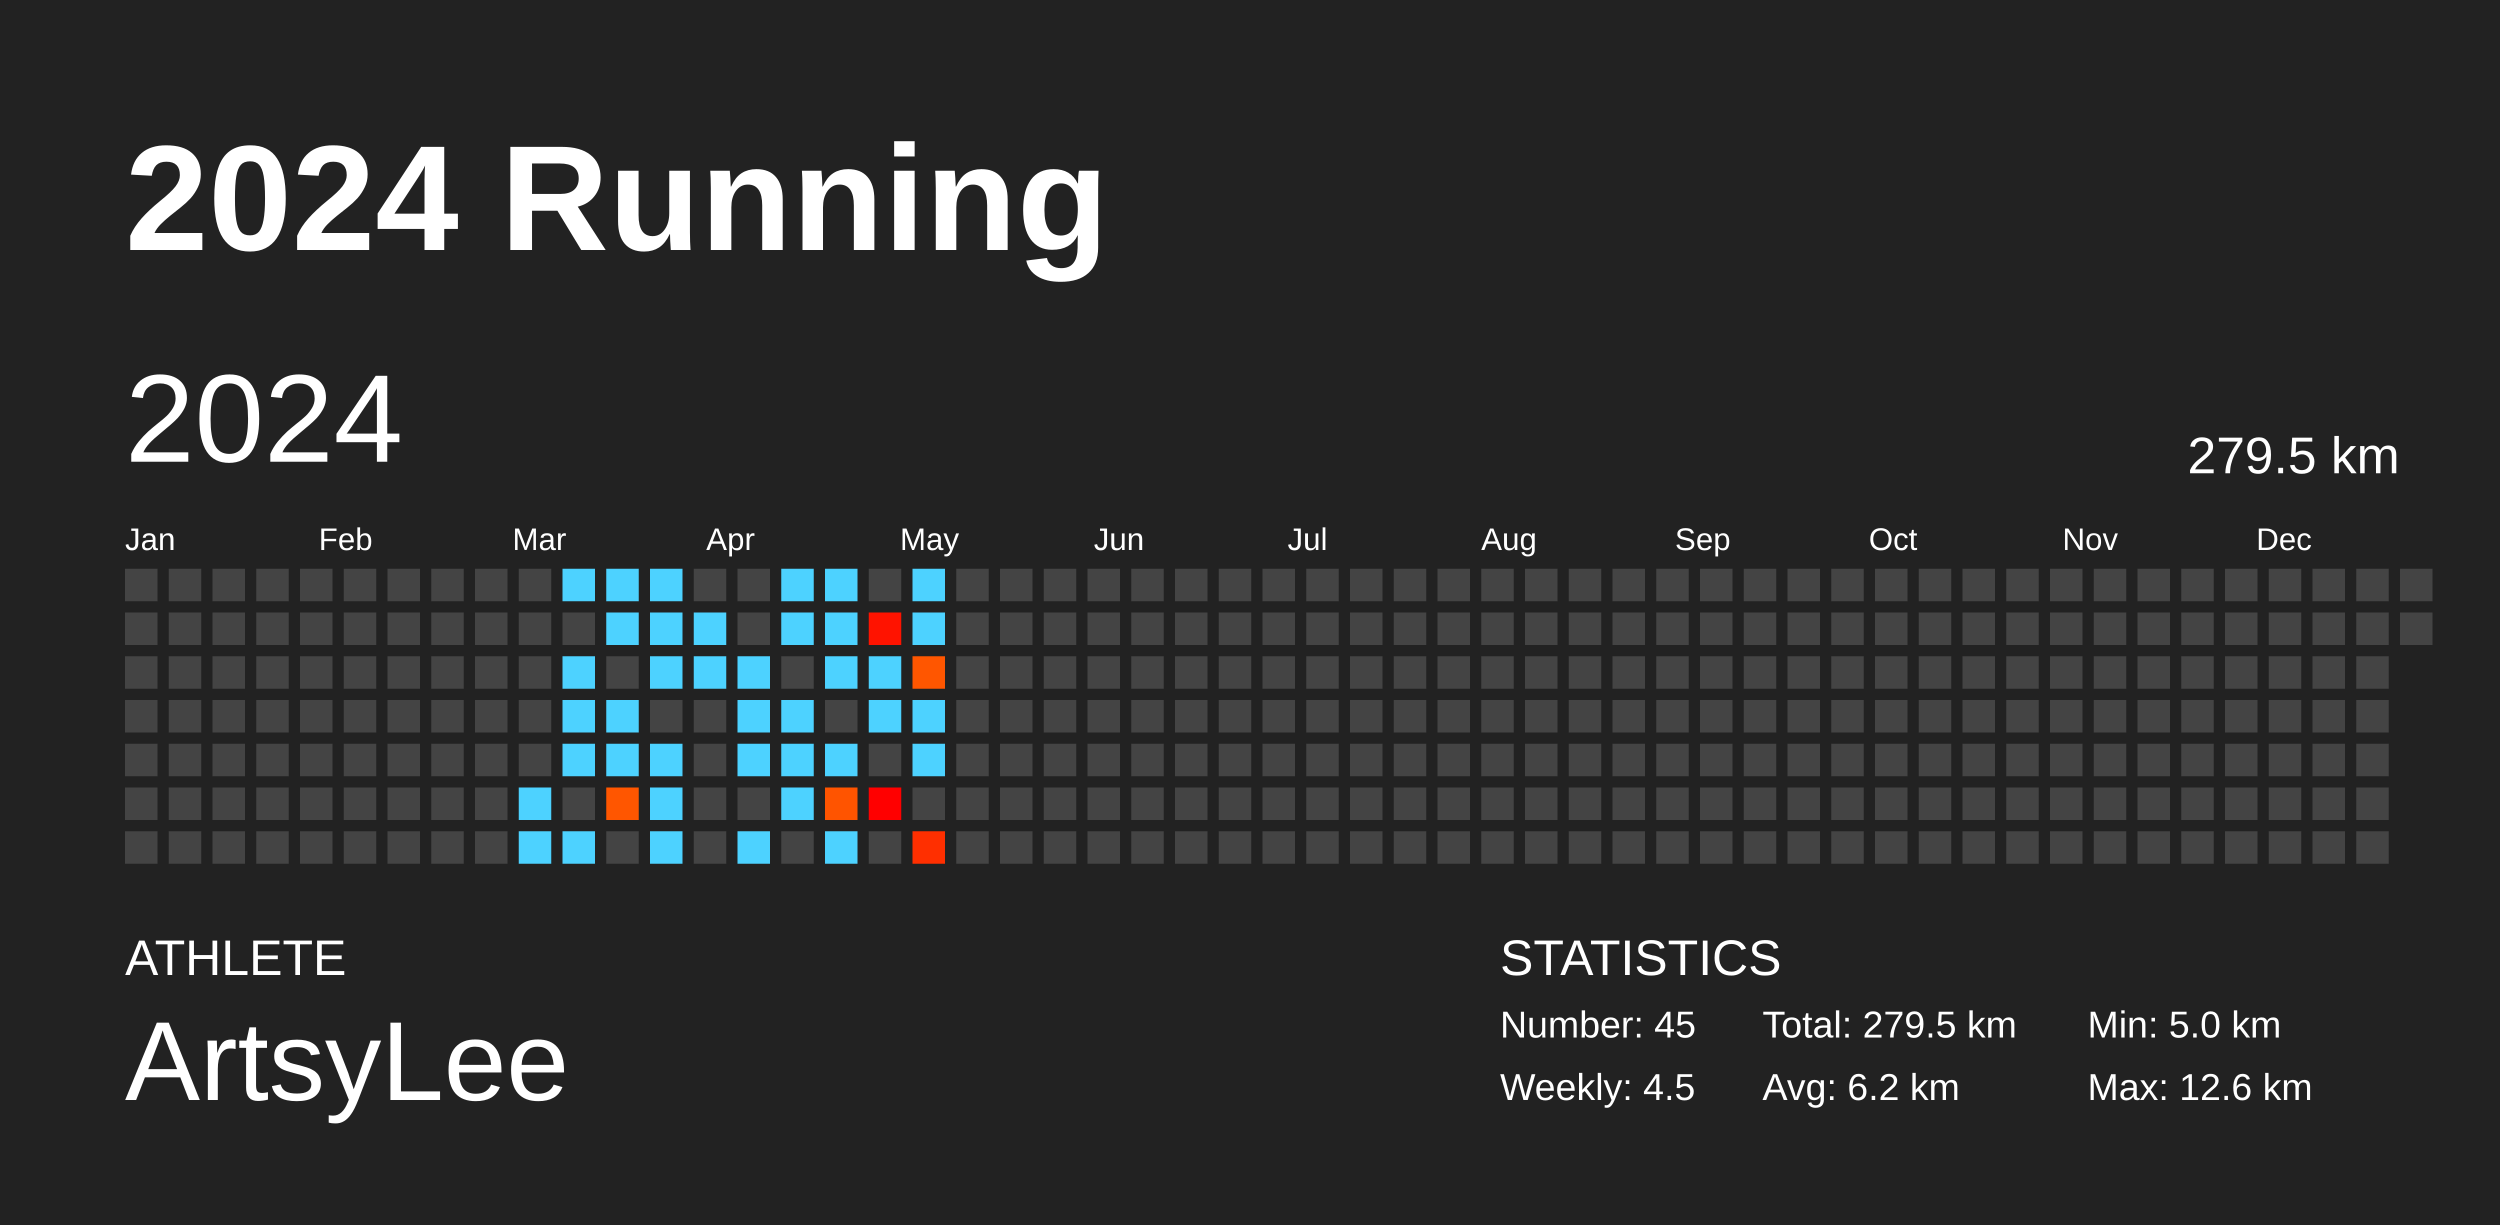
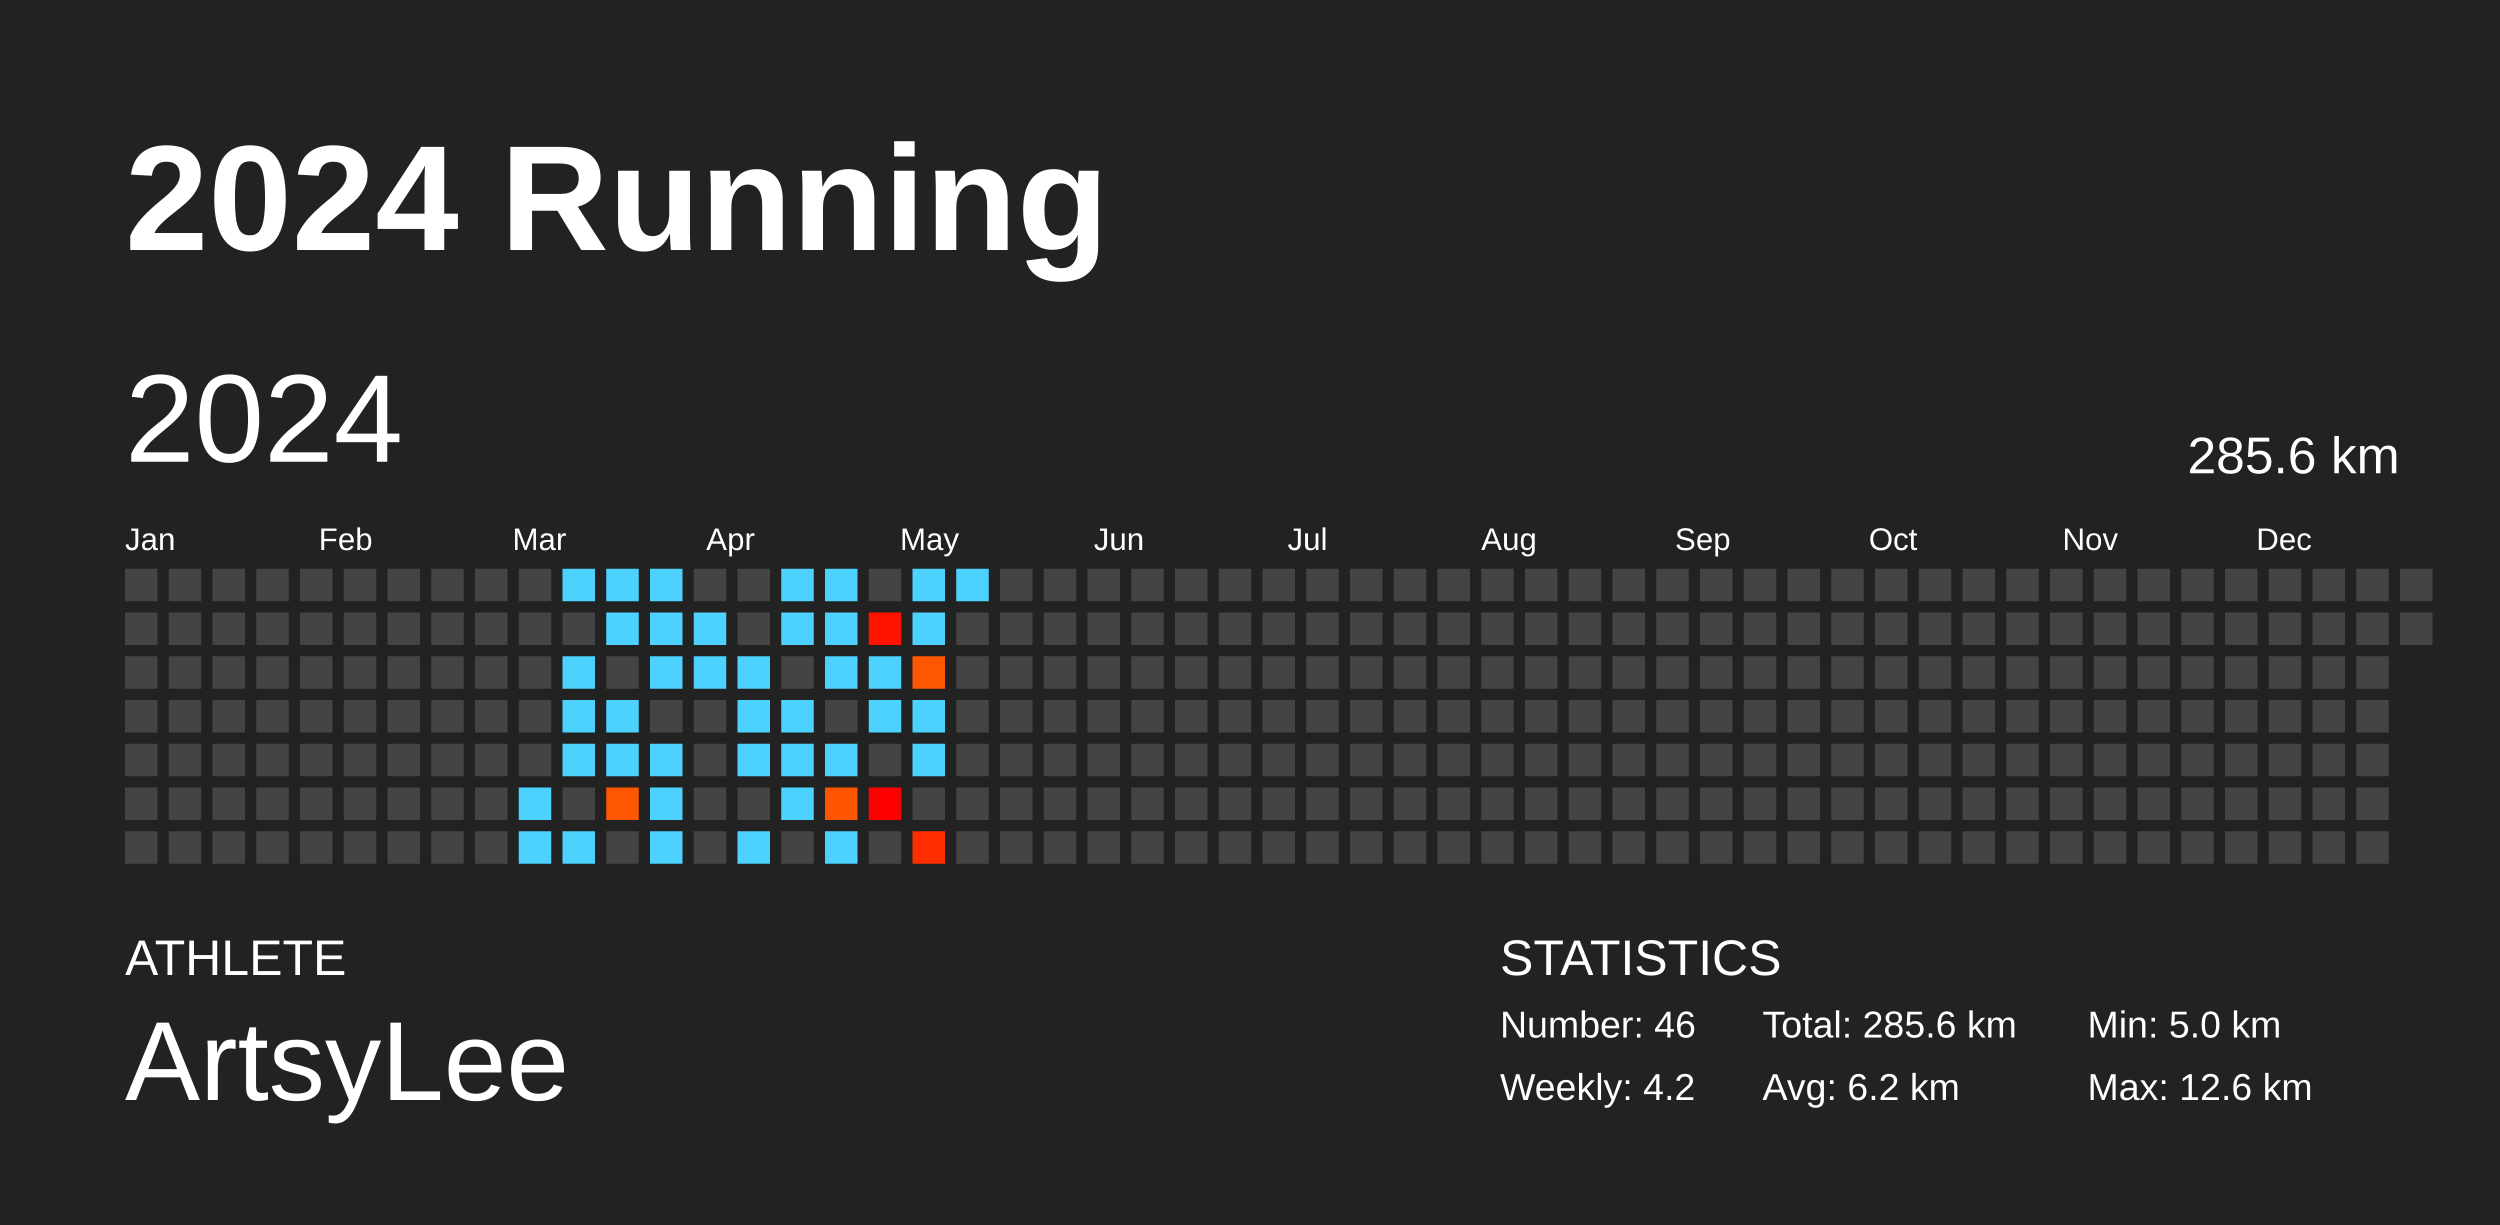
<svg xmlns="http://www.w3.org/2000/svg" baseProfile="full" height="98mm" version="1.1" viewBox="0,0,200,98" width="200mm">
  <defs />
  <rect fill="#222222" height="98" width="200" x="0" y="0" />
  <text fill="#FFFFFF" style="font-size:12px; font-family:Arial; font-weight:bold;" x="10" y="20">2024 Running</text>
  <text fill="#FFFFFF" style="font-size:4px; font-family:Arial" x="10" y="78">ATHLETE</text>
  <text fill="#FFFFFF" style="font-size:9px; font-family:Arial" x="10" y="88">ArtsyLee</text>
  <text fill="#FFFFFF" style="font-size:4px; font-family:Arial" x="120" y="78">STATISTICS</text>
-   <text fill="#FFFFFF" style="font-size:3px; font-family:Arial" x="120" y="83">Number: 45</text>
-   <text fill="#FFFFFF" style="font-size:3px; font-family:Arial" x="120" y="88">Weekly: 4.5</text>
-   <text fill="#FFFFFF" style="font-size:3px; font-family:Arial" x="141" y="83">Total: 279.5 km</text>
+   <text fill="#FFFFFF" style="font-size:3px; font-family:Arial" x="120" y="83">Number: 46</text>
+   <text fill="#FFFFFF" style="font-size:3px; font-family:Arial" x="120" y="88">Weekly: 4.2</text>
+   <text fill="#FFFFFF" style="font-size:3px; font-family:Arial" x="141" y="83">Total: 285.6 km</text>
  <text fill="#FFFFFF" style="font-size:3px; font-family:Arial" x="141" y="88">Avg: 6.2 km</text>
  <text fill="#FFFFFF" style="font-size:3px; font-family:Arial" x="167" y="83">Min: 5.0 km</text>
  <text fill="#FFFFFF" style="font-size:3px; font-family:Arial" x="167" y="88">Max: 12.6 km</text>
  <text dominant-baseline="hanging" fill="#FFFFFF" style="font-size:10.0px; font-family:Arial;" x="10" y="30">2024</text>
-   <text dominant-baseline="hanging" fill="#FFFFFF" style="font-size:4.125px; font-family:Arial;" x="175" y="35">279.5 km</text>
+   <text dominant-baseline="hanging" fill="#FFFFFF" style="font-size:4.125px; font-family:Arial;" x="175" y="35">285.6 km</text>
  <text fill="#FFFFFF" style="font-size:2.5px; font-family:Arial" x="10.0" y="44">Jan</text>
  <text fill="#FFFFFF" style="font-size:2.5px; font-family:Arial" x="25.5" y="44">Feb</text>
  <text fill="#FFFFFF" style="font-size:2.5px; font-family:Arial" x="41.0" y="44">Mar</text>
  <text fill="#FFFFFF" style="font-size:2.5px; font-family:Arial" x="56.5" y="44">Apr</text>
  <text fill="#FFFFFF" style="font-size:2.5px; font-family:Arial" x="72.0" y="44">May</text>
  <text fill="#FFFFFF" style="font-size:2.5px; font-family:Arial" x="87.5" y="44">Jun</text>
  <text fill="#FFFFFF" style="font-size:2.5px; font-family:Arial" x="103.0" y="44">Jul</text>
  <text fill="#FFFFFF" style="font-size:2.5px; font-family:Arial" x="118.5" y="44">Aug</text>
  <text fill="#FFFFFF" style="font-size:2.5px; font-family:Arial" x="134.0" y="44">Sep</text>
  <text fill="#FFFFFF" style="font-size:2.5px; font-family:Arial" x="149.5" y="44">Oct</text>
  <text fill="#FFFFFF" style="font-size:2.5px; font-family:Arial" x="165.0" y="44">Nov</text>
  <text fill="#FFFFFF" style="font-size:2.5px; font-family:Arial" x="180.5" y="44">Dec</text>
  <rect fill="#444444" height="2.6" width="2.6" x="10.0" y="45.5" />
  <rect fill="#444444" height="2.6" width="2.6" x="10.0" y="49.0" />
  <rect fill="#444444" height="2.6" width="2.6" x="10.0" y="52.5" />
  <rect fill="#444444" height="2.6" width="2.6" x="10.0" y="56.0" />
  <rect fill="#444444" height="2.6" width="2.6" x="10.0" y="59.5" />
  <rect fill="#444444" height="2.6" width="2.6" x="10.0" y="63.0" />
  <rect fill="#444444" height="2.6" width="2.6" x="10.0" y="66.5" />
  <rect fill="#444444" height="2.6" width="2.6" x="13.5" y="45.5" />
  <rect fill="#444444" height="2.6" width="2.6" x="13.5" y="49.0" />
  <rect fill="#444444" height="2.6" width="2.6" x="13.5" y="52.5" />
  <rect fill="#444444" height="2.6" width="2.6" x="13.5" y="56.0" />
  <rect fill="#444444" height="2.6" width="2.6" x="13.5" y="59.5" />
  <rect fill="#444444" height="2.6" width="2.6" x="13.5" y="63.0" />
  <rect fill="#444444" height="2.6" width="2.6" x="13.5" y="66.5" />
  <rect fill="#444444" height="2.6" width="2.6" x="17.0" y="45.5" />
  <rect fill="#444444" height="2.6" width="2.6" x="17.0" y="49.0" />
  <rect fill="#444444" height="2.6" width="2.6" x="17.0" y="52.5" />
  <rect fill="#444444" height="2.6" width="2.6" x="17.0" y="56.0" />
  <rect fill="#444444" height="2.6" width="2.6" x="17.0" y="59.5" />
  <rect fill="#444444" height="2.6" width="2.6" x="17.0" y="63.0" />
  <rect fill="#444444" height="2.6" width="2.6" x="17.0" y="66.5" />
  <rect fill="#444444" height="2.6" width="2.6" x="20.5" y="45.5" />
  <rect fill="#444444" height="2.6" width="2.6" x="20.5" y="49.0" />
  <rect fill="#444444" height="2.6" width="2.6" x="20.5" y="52.5" />
  <rect fill="#444444" height="2.6" width="2.6" x="20.5" y="56.0" />
  <rect fill="#444444" height="2.6" width="2.6" x="20.5" y="59.5" />
  <rect fill="#444444" height="2.6" width="2.6" x="20.5" y="63.0" />
  <rect fill="#444444" height="2.6" width="2.6" x="20.5" y="66.5" />
  <rect fill="#444444" height="2.6" width="2.6" x="24.0" y="45.5" />
  <rect fill="#444444" height="2.6" width="2.6" x="24.0" y="49.0" />
  <rect fill="#444444" height="2.6" width="2.6" x="24.0" y="52.5" />
  <rect fill="#444444" height="2.6" width="2.6" x="24.0" y="56.0" />
  <rect fill="#444444" height="2.6" width="2.6" x="24.0" y="59.5" />
  <rect fill="#444444" height="2.6" width="2.6" x="24.0" y="63.0" />
  <rect fill="#444444" height="2.6" width="2.6" x="24.0" y="66.5" />
  <rect fill="#444444" height="2.6" width="2.6" x="27.5" y="45.5" />
  <rect fill="#444444" height="2.6" width="2.6" x="27.5" y="49.0" />
  <rect fill="#444444" height="2.6" width="2.6" x="27.5" y="52.5" />
  <rect fill="#444444" height="2.6" width="2.6" x="27.5" y="56.0" />
  <rect fill="#444444" height="2.6" width="2.6" x="27.5" y="59.5" />
  <rect fill="#444444" height="2.6" width="2.6" x="27.5" y="63.0" />
  <rect fill="#444444" height="2.6" width="2.6" x="27.5" y="66.5" />
  <rect fill="#444444" height="2.6" width="2.6" x="31.0" y="45.5" />
  <rect fill="#444444" height="2.6" width="2.6" x="31.0" y="49.0" />
  <rect fill="#444444" height="2.6" width="2.6" x="31.0" y="52.5" />
  <rect fill="#444444" height="2.6" width="2.6" x="31.0" y="56.0" />
  <rect fill="#444444" height="2.6" width="2.6" x="31.0" y="59.5" />
  <rect fill="#444444" height="2.6" width="2.6" x="31.0" y="63.0" />
  <rect fill="#444444" height="2.6" width="2.6" x="31.0" y="66.5" />
  <rect fill="#444444" height="2.6" width="2.6" x="34.5" y="45.5" />
  <rect fill="#444444" height="2.6" width="2.6" x="34.5" y="49.0" />
  <rect fill="#444444" height="2.6" width="2.6" x="34.5" y="52.5" />
  <rect fill="#444444" height="2.6" width="2.6" x="34.5" y="56.0" />
  <rect fill="#444444" height="2.6" width="2.6" x="34.5" y="59.5" />
  <rect fill="#444444" height="2.6" width="2.6" x="34.5" y="63.0" />
  <rect fill="#444444" height="2.6" width="2.6" x="34.5" y="66.5" />
  <rect fill="#444444" height="2.6" width="2.6" x="38.0" y="45.5" />
  <rect fill="#444444" height="2.6" width="2.6" x="38.0" y="49.0" />
  <rect fill="#444444" height="2.6" width="2.6" x="38.0" y="52.5" />
  <rect fill="#444444" height="2.6" width="2.6" x="38.0" y="56.0" />
  <rect fill="#444444" height="2.6" width="2.6" x="38.0" y="59.5" />
  <rect fill="#444444" height="2.6" width="2.6" x="38.0" y="63.0" />
  <rect fill="#444444" height="2.6" width="2.6" x="38.0" y="66.5" />
  <rect fill="#444444" height="2.6" width="2.6" x="41.5" y="45.5" />
  <rect fill="#444444" height="2.6" width="2.6" x="41.5" y="49.0" />
  <rect fill="#444444" height="2.6" width="2.6" x="41.5" y="52.5" />
  <rect fill="#444444" height="2.6" width="2.6" x="41.5" y="56.0" />
  <rect fill="#444444" height="2.6" width="2.6" x="41.5" y="59.5" />
  <rect fill="#4dd2ff" height="2.6" width="2.6" x="41.5" y="63.0" />
  <rect fill="#4dd2ff" height="2.6" width="2.6" x="41.5" y="66.5" />
  <rect fill="#4dd2ff" height="2.6" width="2.6" x="45.0" y="45.5" />
  <rect fill="#444444" height="2.6" width="2.6" x="45.0" y="49.0" />
  <rect fill="#4dd2ff" height="2.6" width="2.6" x="45.0" y="52.5" />
  <rect fill="#4dd2ff" height="2.6" width="2.6" x="45.0" y="56.0" />
  <rect fill="#4dd2ff" height="2.6" width="2.6" x="45.0" y="59.5" />
  <rect fill="#444444" height="2.6" width="2.6" x="45.0" y="63.0" />
  <rect fill="#4dd2ff" height="2.6" width="2.6" x="45.0" y="66.5" />
  <rect fill="#4dd2ff" height="2.6" width="2.6" x="48.5" y="45.5" />
  <rect fill="#4dd2ff" height="2.6" width="2.6" x="48.5" y="49.0" />
  <rect fill="#444444" height="2.6" width="2.6" x="48.5" y="52.5" />
  <rect fill="#4dd2ff" height="2.6" width="2.6" x="48.5" y="56.0" />
  <rect fill="#4dd2ff" height="2.6" width="2.6" x="48.5" y="59.5" />
  <rect fill="#ff5600" height="2.6" width="2.6" x="48.5" y="63.0" />
  <rect fill="#444444" height="2.6" width="2.6" x="48.5" y="66.5" />
  <rect fill="#4dd2ff" height="2.6" width="2.6" x="52.0" y="45.5" />
  <rect fill="#4dd2ff" height="2.6" width="2.6" x="52.0" y="49.0" />
  <rect fill="#4dd2ff" height="2.6" width="2.6" x="52.0" y="52.5" />
  <rect fill="#444444" height="2.6" width="2.6" x="52.0" y="56.0" />
  <rect fill="#4dd2ff" height="2.6" width="2.6" x="52.0" y="59.5" />
  <rect fill="#4dd2ff" height="2.6" width="2.6" x="52.0" y="63.0" />
  <rect fill="#4dd2ff" height="2.6" width="2.6" x="52.0" y="66.5" />
  <rect fill="#444444" height="2.6" width="2.6" x="55.5" y="45.5" />
  <rect fill="#4dd2ff" height="2.6" width="2.6" x="55.5" y="49.0" />
  <rect fill="#4dd2ff" height="2.6" width="2.6" x="55.5" y="52.5" />
  <rect fill="#444444" height="2.6" width="2.6" x="55.5" y="56.0" />
  <rect fill="#444444" height="2.6" width="2.6" x="55.5" y="59.5" />
  <rect fill="#444444" height="2.6" width="2.6" x="55.5" y="63.0" />
  <rect fill="#444444" height="2.6" width="2.6" x="55.5" y="66.5" />
  <rect fill="#444444" height="2.6" width="2.6" x="59.0" y="45.5" />
  <rect fill="#444444" height="2.6" width="2.6" x="59.0" y="49.0" />
  <rect fill="#4dd2ff" height="2.6" width="2.6" x="59.0" y="52.5" />
  <rect fill="#4dd2ff" height="2.6" width="2.6" x="59.0" y="56.0" />
  <rect fill="#4dd2ff" height="2.6" width="2.6" x="59.0" y="59.5" />
  <rect fill="#444444" height="2.6" width="2.6" x="59.0" y="63.0" />
  <rect fill="#4dd2ff" height="2.6" width="2.6" x="59.0" y="66.5" />
  <rect fill="#4dd2ff" height="2.6" width="2.6" x="62.5" y="45.5" />
  <rect fill="#4dd2ff" height="2.6" width="2.6" x="62.5" y="49.0" />
  <rect fill="#444444" height="2.6" width="2.6" x="62.5" y="52.5" />
  <rect fill="#4dd2ff" height="2.6" width="2.6" x="62.5" y="56.0" />
  <rect fill="#4dd2ff" height="2.6" width="2.6" x="62.5" y="59.5" />
  <rect fill="#4dd2ff" height="2.6" width="2.6" x="62.5" y="63.0" />
  <rect fill="#444444" height="2.6" width="2.6" x="62.5" y="66.5" />
  <rect fill="#4dd2ff" height="2.6" width="2.6" x="66.0" y="45.5" />
  <rect fill="#4dd2ff" height="2.6" width="2.6" x="66.0" y="49.0" />
  <rect fill="#4dd2ff" height="2.6" width="2.6" x="66.0" y="52.5" />
  <rect fill="#444444" height="2.6" width="2.6" x="66.0" y="56.0" />
  <rect fill="#4dd2ff" height="2.6" width="2.6" x="66.0" y="59.5" />
  <rect fill="#ff5400" height="2.6" width="2.6" x="66.0" y="63.0" />
  <rect fill="#4dd2ff" height="2.6" width="2.6" x="66.0" y="66.5" />
  <rect fill="#444444" height="2.6" width="2.6" x="69.5" y="45.5" />
  <rect fill="#ff1300" height="2.6" width="2.6" x="69.5" y="49.0" />
  <rect fill="#4dd2ff" height="2.6" width="2.6" x="69.5" y="52.5" />
  <rect fill="#4dd2ff" height="2.6" width="2.6" x="69.5" y="56.0" />
  <rect fill="#444444" height="2.6" width="2.6" x="69.5" y="59.5" />
  <rect fill="#ff0000" height="2.6" width="2.6" x="69.5" y="63.0" />
  <rect fill="#444444" height="2.6" width="2.6" x="69.5" y="66.5" />
  <rect fill="#4dd2ff" height="2.6" width="2.6" x="73.0" y="45.5" />
  <rect fill="#4dd2ff" height="2.6" width="2.6" x="73.0" y="49.0" />
  <rect fill="#ff5600" height="2.6" width="2.6" x="73.0" y="52.5" />
  <rect fill="#4dd2ff" height="2.6" width="2.6" x="73.0" y="56.0" />
  <rect fill="#4dd2ff" height="2.6" width="2.6" x="73.0" y="59.5" />
  <rect fill="#444444" height="2.6" width="2.6" x="73.0" y="63.0" />
  <rect fill="#ff2f00" height="2.6" width="2.6" x="73.0" y="66.5" />
-   <rect fill="#444444" height="2.6" width="2.6" x="76.5" y="45.5" />
+   <rect fill="#4dd2ff" height="2.6" width="2.6" x="76.5" y="45.5" />
  <rect fill="#444444" height="2.6" width="2.6" x="76.5" y="49.0" />
  <rect fill="#444444" height="2.6" width="2.6" x="76.5" y="52.5" />
  <rect fill="#444444" height="2.6" width="2.6" x="76.5" y="56.0" />
  <rect fill="#444444" height="2.6" width="2.6" x="76.5" y="59.5" />
  <rect fill="#444444" height="2.6" width="2.6" x="76.5" y="63.0" />
  <rect fill="#444444" height="2.6" width="2.6" x="76.5" y="66.5" />
  <rect fill="#444444" height="2.6" width="2.6" x="80.0" y="45.5" />
  <rect fill="#444444" height="2.6" width="2.6" x="80.0" y="49.0" />
  <rect fill="#444444" height="2.6" width="2.6" x="80.0" y="52.5" />
  <rect fill="#444444" height="2.6" width="2.6" x="80.0" y="56.0" />
  <rect fill="#444444" height="2.6" width="2.6" x="80.0" y="59.5" />
  <rect fill="#444444" height="2.6" width="2.6" x="80.0" y="63.0" />
  <rect fill="#444444" height="2.6" width="2.6" x="80.0" y="66.5" />
  <rect fill="#444444" height="2.6" width="2.6" x="83.5" y="45.5" />
  <rect fill="#444444" height="2.6" width="2.6" x="83.5" y="49.0" />
  <rect fill="#444444" height="2.6" width="2.6" x="83.5" y="52.5" />
  <rect fill="#444444" height="2.6" width="2.6" x="83.5" y="56.0" />
  <rect fill="#444444" height="2.6" width="2.6" x="83.5" y="59.5" />
  <rect fill="#444444" height="2.6" width="2.6" x="83.5" y="63.0" />
  <rect fill="#444444" height="2.6" width="2.6" x="83.5" y="66.5" />
  <rect fill="#444444" height="2.6" width="2.6" x="87.0" y="45.5" />
  <rect fill="#444444" height="2.6" width="2.6" x="87.0" y="49.0" />
  <rect fill="#444444" height="2.6" width="2.6" x="87.0" y="52.5" />
  <rect fill="#444444" height="2.6" width="2.6" x="87.0" y="56.0" />
  <rect fill="#444444" height="2.6" width="2.6" x="87.0" y="59.5" />
  <rect fill="#444444" height="2.6" width="2.6" x="87.0" y="63.0" />
  <rect fill="#444444" height="2.6" width="2.6" x="87.0" y="66.5" />
  <rect fill="#444444" height="2.6" width="2.6" x="90.5" y="45.5" />
  <rect fill="#444444" height="2.6" width="2.6" x="90.5" y="49.0" />
  <rect fill="#444444" height="2.6" width="2.6" x="90.5" y="52.5" />
  <rect fill="#444444" height="2.6" width="2.6" x="90.5" y="56.0" />
  <rect fill="#444444" height="2.6" width="2.6" x="90.5" y="59.5" />
  <rect fill="#444444" height="2.6" width="2.6" x="90.5" y="63.0" />
  <rect fill="#444444" height="2.6" width="2.6" x="90.5" y="66.5" />
  <rect fill="#444444" height="2.6" width="2.6" x="94.0" y="45.5" />
  <rect fill="#444444" height="2.6" width="2.6" x="94.0" y="49.0" />
  <rect fill="#444444" height="2.6" width="2.6" x="94.0" y="52.5" />
  <rect fill="#444444" height="2.6" width="2.6" x="94.0" y="56.0" />
  <rect fill="#444444" height="2.6" width="2.6" x="94.0" y="59.5" />
  <rect fill="#444444" height="2.6" width="2.6" x="94.0" y="63.0" />
  <rect fill="#444444" height="2.6" width="2.6" x="94.0" y="66.5" />
  <rect fill="#444444" height="2.6" width="2.6" x="97.5" y="45.5" />
  <rect fill="#444444" height="2.6" width="2.6" x="97.5" y="49.0" />
  <rect fill="#444444" height="2.6" width="2.6" x="97.5" y="52.5" />
  <rect fill="#444444" height="2.6" width="2.6" x="97.5" y="56.0" />
  <rect fill="#444444" height="2.6" width="2.6" x="97.5" y="59.5" />
  <rect fill="#444444" height="2.6" width="2.6" x="97.5" y="63.0" />
  <rect fill="#444444" height="2.6" width="2.6" x="97.5" y="66.5" />
  <rect fill="#444444" height="2.6" width="2.6" x="101.0" y="45.5" />
  <rect fill="#444444" height="2.6" width="2.6" x="101.0" y="49.0" />
  <rect fill="#444444" height="2.6" width="2.6" x="101.0" y="52.5" />
  <rect fill="#444444" height="2.6" width="2.6" x="101.0" y="56.0" />
  <rect fill="#444444" height="2.6" width="2.6" x="101.0" y="59.5" />
  <rect fill="#444444" height="2.6" width="2.6" x="101.0" y="63.0" />
  <rect fill="#444444" height="2.6" width="2.6" x="101.0" y="66.5" />
  <rect fill="#444444" height="2.6" width="2.6" x="104.5" y="45.5" />
  <rect fill="#444444" height="2.6" width="2.6" x="104.5" y="49.0" />
  <rect fill="#444444" height="2.6" width="2.6" x="104.5" y="52.5" />
  <rect fill="#444444" height="2.6" width="2.6" x="104.5" y="56.0" />
  <rect fill="#444444" height="2.6" width="2.6" x="104.5" y="59.5" />
  <rect fill="#444444" height="2.6" width="2.6" x="104.5" y="63.0" />
  <rect fill="#444444" height="2.6" width="2.6" x="104.5" y="66.5" />
  <rect fill="#444444" height="2.6" width="2.6" x="108.0" y="45.5" />
  <rect fill="#444444" height="2.6" width="2.6" x="108.0" y="49.0" />
  <rect fill="#444444" height="2.6" width="2.6" x="108.0" y="52.5" />
  <rect fill="#444444" height="2.6" width="2.6" x="108.0" y="56.0" />
  <rect fill="#444444" height="2.6" width="2.6" x="108.0" y="59.5" />
  <rect fill="#444444" height="2.6" width="2.6" x="108.0" y="63.0" />
  <rect fill="#444444" height="2.6" width="2.6" x="108.0" y="66.5" />
  <rect fill="#444444" height="2.6" width="2.6" x="111.5" y="45.5" />
  <rect fill="#444444" height="2.6" width="2.6" x="111.5" y="49.0" />
  <rect fill="#444444" height="2.6" width="2.6" x="111.5" y="52.5" />
  <rect fill="#444444" height="2.6" width="2.6" x="111.5" y="56.0" />
  <rect fill="#444444" height="2.6" width="2.6" x="111.5" y="59.5" />
  <rect fill="#444444" height="2.6" width="2.6" x="111.5" y="63.0" />
  <rect fill="#444444" height="2.6" width="2.6" x="111.5" y="66.5" />
  <rect fill="#444444" height="2.6" width="2.6" x="115.0" y="45.5" />
  <rect fill="#444444" height="2.6" width="2.6" x="115.0" y="49.0" />
  <rect fill="#444444" height="2.6" width="2.6" x="115.0" y="52.5" />
  <rect fill="#444444" height="2.6" width="2.6" x="115.0" y="56.0" />
  <rect fill="#444444" height="2.6" width="2.6" x="115.0" y="59.5" />
  <rect fill="#444444" height="2.6" width="2.6" x="115.0" y="63.0" />
  <rect fill="#444444" height="2.6" width="2.6" x="115.0" y="66.5" />
  <rect fill="#444444" height="2.6" width="2.6" x="118.5" y="45.5" />
  <rect fill="#444444" height="2.6" width="2.6" x="118.5" y="49.0" />
  <rect fill="#444444" height="2.6" width="2.6" x="118.5" y="52.5" />
  <rect fill="#444444" height="2.6" width="2.6" x="118.5" y="56.0" />
  <rect fill="#444444" height="2.6" width="2.6" x="118.5" y="59.5" />
  <rect fill="#444444" height="2.6" width="2.6" x="118.5" y="63.0" />
  <rect fill="#444444" height="2.6" width="2.6" x="118.5" y="66.5" />
  <rect fill="#444444" height="2.6" width="2.6" x="122.0" y="45.5" />
  <rect fill="#444444" height="2.6" width="2.6" x="122.0" y="49.0" />
  <rect fill="#444444" height="2.6" width="2.6" x="122.0" y="52.5" />
  <rect fill="#444444" height="2.6" width="2.6" x="122.0" y="56.0" />
  <rect fill="#444444" height="2.6" width="2.6" x="122.0" y="59.5" />
  <rect fill="#444444" height="2.6" width="2.6" x="122.0" y="63.0" />
  <rect fill="#444444" height="2.6" width="2.6" x="122.0" y="66.5" />
  <rect fill="#444444" height="2.6" width="2.6" x="125.5" y="45.5" />
  <rect fill="#444444" height="2.6" width="2.6" x="125.5" y="49.0" />
  <rect fill="#444444" height="2.6" width="2.6" x="125.5" y="52.5" />
  <rect fill="#444444" height="2.6" width="2.6" x="125.5" y="56.0" />
  <rect fill="#444444" height="2.6" width="2.6" x="125.5" y="59.5" />
  <rect fill="#444444" height="2.6" width="2.6" x="125.5" y="63.0" />
  <rect fill="#444444" height="2.6" width="2.6" x="125.5" y="66.5" />
  <rect fill="#444444" height="2.6" width="2.6" x="129.0" y="45.5" />
  <rect fill="#444444" height="2.6" width="2.6" x="129.0" y="49.0" />
  <rect fill="#444444" height="2.6" width="2.6" x="129.0" y="52.5" />
  <rect fill="#444444" height="2.6" width="2.6" x="129.0" y="56.0" />
  <rect fill="#444444" height="2.6" width="2.6" x="129.0" y="59.5" />
  <rect fill="#444444" height="2.6" width="2.6" x="129.0" y="63.0" />
  <rect fill="#444444" height="2.6" width="2.6" x="129.0" y="66.5" />
  <rect fill="#444444" height="2.6" width="2.6" x="132.5" y="45.5" />
  <rect fill="#444444" height="2.6" width="2.6" x="132.5" y="49.0" />
  <rect fill="#444444" height="2.6" width="2.6" x="132.5" y="52.5" />
  <rect fill="#444444" height="2.6" width="2.6" x="132.5" y="56.0" />
  <rect fill="#444444" height="2.6" width="2.6" x="132.5" y="59.5" />
  <rect fill="#444444" height="2.6" width="2.6" x="132.5" y="63.0" />
  <rect fill="#444444" height="2.6" width="2.6" x="132.5" y="66.5" />
  <rect fill="#444444" height="2.6" width="2.6" x="136.0" y="45.5" />
  <rect fill="#444444" height="2.6" width="2.6" x="136.0" y="49.0" />
  <rect fill="#444444" height="2.6" width="2.6" x="136.0" y="52.5" />
  <rect fill="#444444" height="2.6" width="2.6" x="136.0" y="56.0" />
  <rect fill="#444444" height="2.6" width="2.6" x="136.0" y="59.5" />
  <rect fill="#444444" height="2.6" width="2.6" x="136.0" y="63.0" />
  <rect fill="#444444" height="2.6" width="2.6" x="136.0" y="66.5" />
  <rect fill="#444444" height="2.6" width="2.6" x="139.5" y="45.5" />
  <rect fill="#444444" height="2.6" width="2.6" x="139.5" y="49.0" />
  <rect fill="#444444" height="2.6" width="2.6" x="139.5" y="52.5" />
  <rect fill="#444444" height="2.6" width="2.6" x="139.5" y="56.0" />
  <rect fill="#444444" height="2.6" width="2.6" x="139.5" y="59.5" />
  <rect fill="#444444" height="2.6" width="2.6" x="139.5" y="63.0" />
  <rect fill="#444444" height="2.6" width="2.6" x="139.5" y="66.5" />
  <rect fill="#444444" height="2.6" width="2.6" x="143.0" y="45.5" />
  <rect fill="#444444" height="2.6" width="2.6" x="143.0" y="49.0" />
  <rect fill="#444444" height="2.6" width="2.6" x="143.0" y="52.5" />
  <rect fill="#444444" height="2.6" width="2.6" x="143.0" y="56.0" />
  <rect fill="#444444" height="2.6" width="2.6" x="143.0" y="59.5" />
  <rect fill="#444444" height="2.6" width="2.6" x="143.0" y="63.0" />
  <rect fill="#444444" height="2.6" width="2.6" x="143.0" y="66.5" />
  <rect fill="#444444" height="2.6" width="2.6" x="146.5" y="45.5" />
  <rect fill="#444444" height="2.6" width="2.6" x="146.5" y="49.0" />
  <rect fill="#444444" height="2.6" width="2.6" x="146.5" y="52.5" />
  <rect fill="#444444" height="2.6" width="2.6" x="146.5" y="56.0" />
  <rect fill="#444444" height="2.6" width="2.6" x="146.5" y="59.5" />
  <rect fill="#444444" height="2.6" width="2.6" x="146.5" y="63.0" />
  <rect fill="#444444" height="2.6" width="2.6" x="146.5" y="66.5" />
  <rect fill="#444444" height="2.6" width="2.6" x="150.0" y="45.5" />
  <rect fill="#444444" height="2.6" width="2.6" x="150.0" y="49.0" />
  <rect fill="#444444" height="2.6" width="2.6" x="150.0" y="52.5" />
  <rect fill="#444444" height="2.6" width="2.6" x="150.0" y="56.0" />
  <rect fill="#444444" height="2.6" width="2.6" x="150.0" y="59.5" />
  <rect fill="#444444" height="2.6" width="2.6" x="150.0" y="63.0" />
  <rect fill="#444444" height="2.6" width="2.6" x="150.0" y="66.5" />
  <rect fill="#444444" height="2.6" width="2.6" x="153.5" y="45.5" />
  <rect fill="#444444" height="2.6" width="2.6" x="153.5" y="49.0" />
  <rect fill="#444444" height="2.6" width="2.6" x="153.5" y="52.5" />
  <rect fill="#444444" height="2.6" width="2.6" x="153.5" y="56.0" />
  <rect fill="#444444" height="2.6" width="2.6" x="153.5" y="59.5" />
  <rect fill="#444444" height="2.6" width="2.6" x="153.5" y="63.0" />
  <rect fill="#444444" height="2.6" width="2.6" x="153.5" y="66.5" />
  <rect fill="#444444" height="2.6" width="2.6" x="157.0" y="45.5" />
  <rect fill="#444444" height="2.6" width="2.6" x="157.0" y="49.0" />
  <rect fill="#444444" height="2.6" width="2.6" x="157.0" y="52.5" />
  <rect fill="#444444" height="2.6" width="2.6" x="157.0" y="56.0" />
  <rect fill="#444444" height="2.6" width="2.6" x="157.0" y="59.5" />
  <rect fill="#444444" height="2.6" width="2.6" x="157.0" y="63.0" />
  <rect fill="#444444" height="2.6" width="2.6" x="157.0" y="66.5" />
  <rect fill="#444444" height="2.6" width="2.6" x="160.5" y="45.5" />
  <rect fill="#444444" height="2.6" width="2.6" x="160.5" y="49.0" />
  <rect fill="#444444" height="2.6" width="2.6" x="160.5" y="52.5" />
  <rect fill="#444444" height="2.6" width="2.6" x="160.5" y="56.0" />
  <rect fill="#444444" height="2.6" width="2.6" x="160.5" y="59.5" />
  <rect fill="#444444" height="2.6" width="2.6" x="160.5" y="63.0" />
  <rect fill="#444444" height="2.6" width="2.6" x="160.5" y="66.5" />
  <rect fill="#444444" height="2.6" width="2.6" x="164.0" y="45.5" />
  <rect fill="#444444" height="2.6" width="2.6" x="164.0" y="49.0" />
  <rect fill="#444444" height="2.6" width="2.6" x="164.0" y="52.5" />
  <rect fill="#444444" height="2.6" width="2.6" x="164.0" y="56.0" />
  <rect fill="#444444" height="2.6" width="2.6" x="164.0" y="59.5" />
  <rect fill="#444444" height="2.6" width="2.6" x="164.0" y="63.0" />
  <rect fill="#444444" height="2.6" width="2.6" x="164.0" y="66.5" />
  <rect fill="#444444" height="2.6" width="2.6" x="167.5" y="45.5" />
  <rect fill="#444444" height="2.6" width="2.6" x="167.5" y="49.0" />
  <rect fill="#444444" height="2.6" width="2.6" x="167.5" y="52.5" />
  <rect fill="#444444" height="2.6" width="2.6" x="167.5" y="56.0" />
  <rect fill="#444444" height="2.6" width="2.6" x="167.5" y="59.5" />
  <rect fill="#444444" height="2.6" width="2.6" x="167.5" y="63.0" />
  <rect fill="#444444" height="2.6" width="2.6" x="167.5" y="66.5" />
  <rect fill="#444444" height="2.6" width="2.6" x="171.0" y="45.5" />
  <rect fill="#444444" height="2.6" width="2.6" x="171.0" y="49.0" />
  <rect fill="#444444" height="2.6" width="2.6" x="171.0" y="52.5" />
  <rect fill="#444444" height="2.6" width="2.6" x="171.0" y="56.0" />
  <rect fill="#444444" height="2.6" width="2.6" x="171.0" y="59.5" />
  <rect fill="#444444" height="2.6" width="2.6" x="171.0" y="63.0" />
  <rect fill="#444444" height="2.6" width="2.6" x="171.0" y="66.5" />
  <rect fill="#444444" height="2.6" width="2.6" x="174.5" y="45.5" />
  <rect fill="#444444" height="2.6" width="2.6" x="174.5" y="49.0" />
  <rect fill="#444444" height="2.6" width="2.6" x="174.5" y="52.5" />
  <rect fill="#444444" height="2.6" width="2.6" x="174.5" y="56.0" />
  <rect fill="#444444" height="2.6" width="2.6" x="174.5" y="59.5" />
  <rect fill="#444444" height="2.6" width="2.6" x="174.5" y="63.0" />
  <rect fill="#444444" height="2.6" width="2.6" x="174.5" y="66.5" />
  <rect fill="#444444" height="2.6" width="2.6" x="178.0" y="45.5" />
  <rect fill="#444444" height="2.6" width="2.6" x="178.0" y="49.0" />
  <rect fill="#444444" height="2.6" width="2.6" x="178.0" y="52.5" />
  <rect fill="#444444" height="2.6" width="2.6" x="178.0" y="56.0" />
  <rect fill="#444444" height="2.6" width="2.6" x="178.0" y="59.5" />
  <rect fill="#444444" height="2.6" width="2.6" x="178.0" y="63.0" />
  <rect fill="#444444" height="2.6" width="2.6" x="178.0" y="66.5" />
  <rect fill="#444444" height="2.6" width="2.6" x="181.5" y="45.5" />
  <rect fill="#444444" height="2.6" width="2.6" x="181.5" y="49.0" />
  <rect fill="#444444" height="2.6" width="2.6" x="181.5" y="52.5" />
  <rect fill="#444444" height="2.6" width="2.6" x="181.5" y="56.0" />
  <rect fill="#444444" height="2.6" width="2.6" x="181.5" y="59.5" />
  <rect fill="#444444" height="2.6" width="2.6" x="181.5" y="63.0" />
  <rect fill="#444444" height="2.6" width="2.6" x="181.5" y="66.5" />
  <rect fill="#444444" height="2.6" width="2.6" x="185.0" y="45.5" />
  <rect fill="#444444" height="2.6" width="2.6" x="185.0" y="49.0" />
  <rect fill="#444444" height="2.6" width="2.6" x="185.0" y="52.5" />
  <rect fill="#444444" height="2.6" width="2.6" x="185.0" y="56.0" />
  <rect fill="#444444" height="2.6" width="2.6" x="185.0" y="59.5" />
  <rect fill="#444444" height="2.6" width="2.6" x="185.0" y="63.0" />
  <rect fill="#444444" height="2.6" width="2.6" x="185.0" y="66.5" />
  <rect fill="#444444" height="2.6" width="2.6" x="188.5" y="45.5" />
  <rect fill="#444444" height="2.6" width="2.6" x="188.5" y="49.0" />
  <rect fill="#444444" height="2.6" width="2.6" x="188.5" y="52.5" />
  <rect fill="#444444" height="2.6" width="2.6" x="188.5" y="56.0" />
  <rect fill="#444444" height="2.6" width="2.6" x="188.5" y="59.5" />
  <rect fill="#444444" height="2.6" width="2.6" x="188.5" y="63.0" />
  <rect fill="#444444" height="2.6" width="2.6" x="188.5" y="66.5" />
  <rect fill="#444444" height="2.6" width="2.6" x="192.0" y="45.5" />
  <rect fill="#444444" height="2.6" width="2.6" x="192.0" y="49.0" />
</svg>
